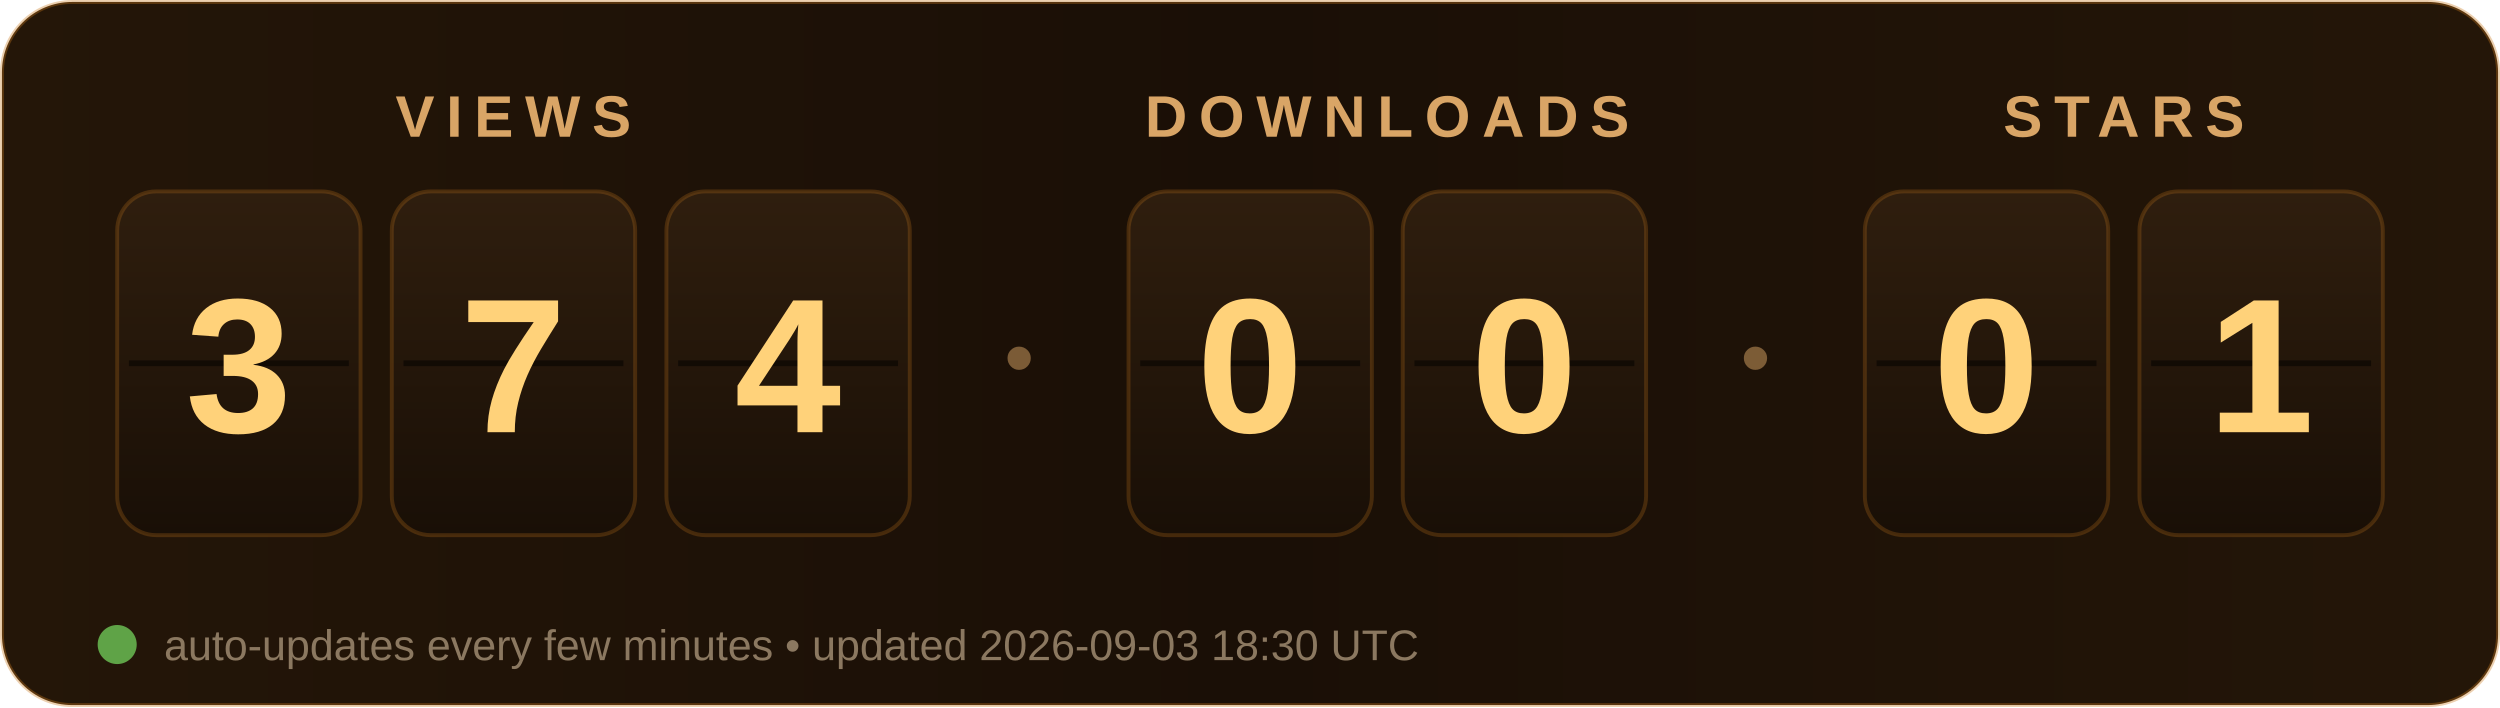
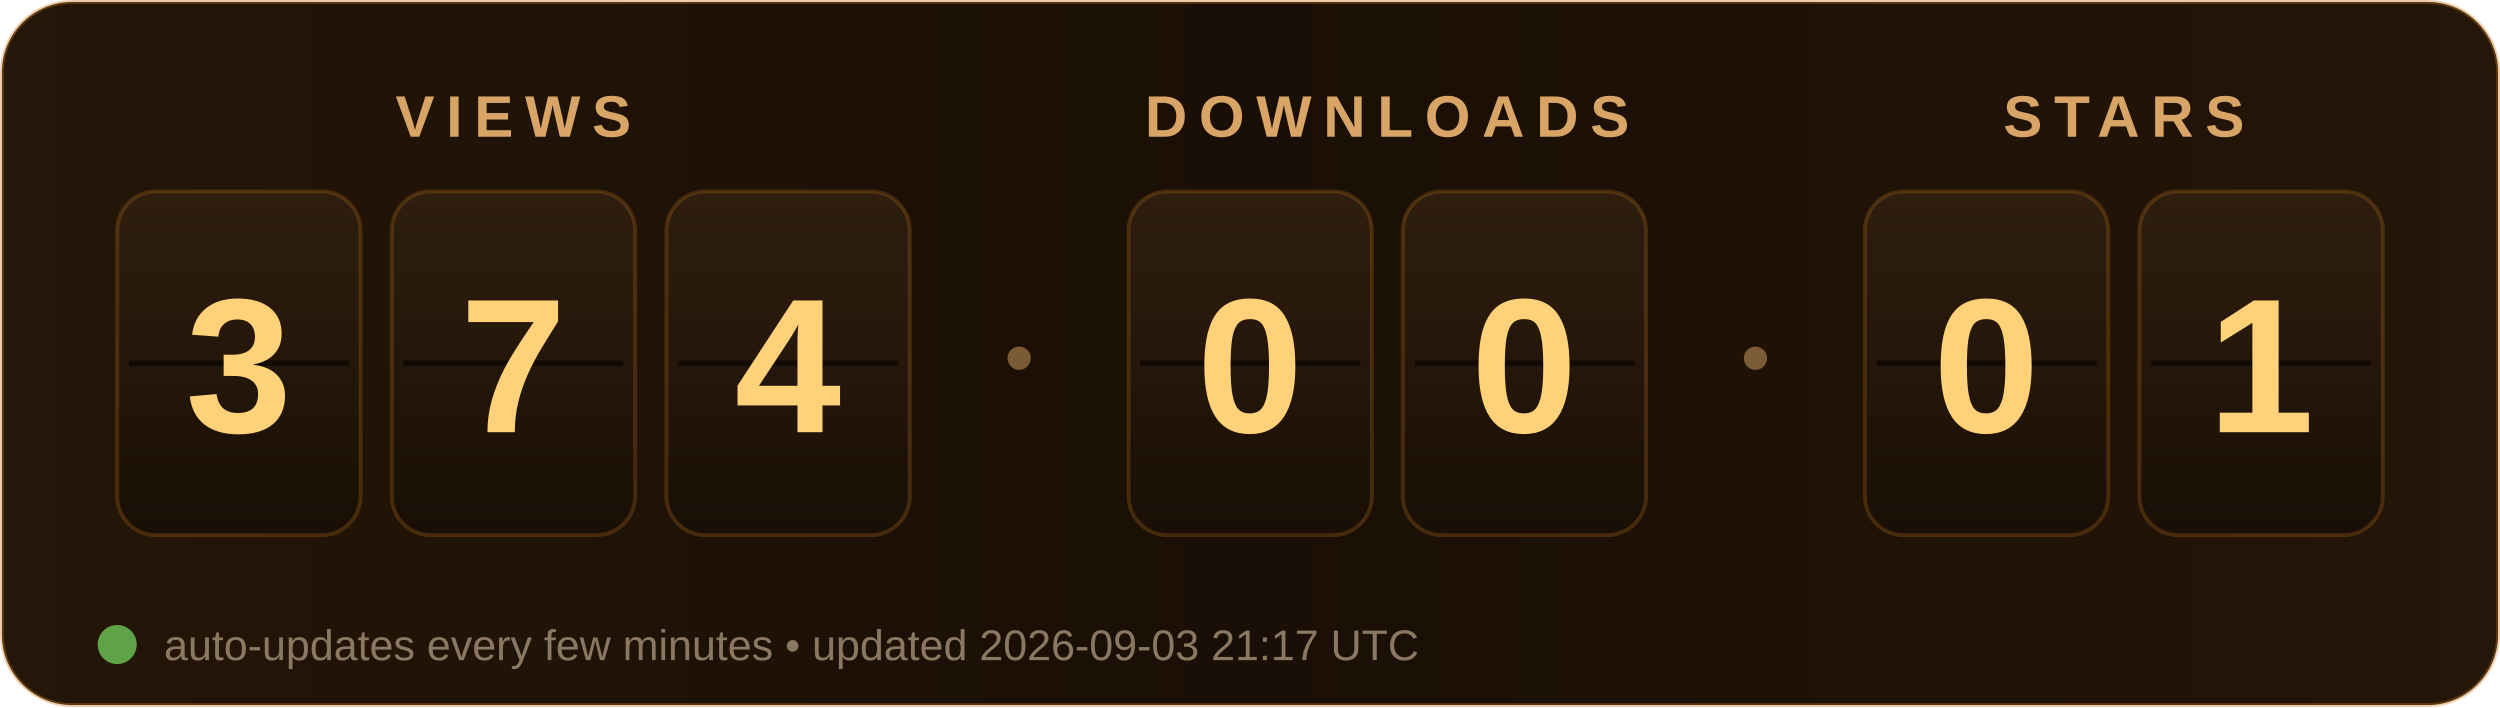
- <svg xmlns="http://www.w3.org/2000/svg" width="640" height="181" viewBox="0 0 640 181" role="img" aria-label="MelonDMA live stats — total views: 374 (tracked since 2026-08-18, GitHub only retains 14 days per API call so earlier history can't be recovered), total downloads: 0, GitHub stars: 1. Updated 2026-09-03 18:30 UTC.">
+ <svg xmlns="http://www.w3.org/2000/svg" width="640" height="181" viewBox="0 0 640 181" role="img" aria-label="MelonDMA live stats — total views: 374 (tracked since 2026-08-18, GitHub only retains 14 days per API call so earlier history can't be recovered), total downloads: 0, GitHub stars: 1. Updated 2026-09-03 21:17 UTC.">
  <defs>
    <linearGradient id="boardBg" x1="0" y1="0" x2="640" y2="0" gradientUnits="userSpaceOnUse">
      <stop offset="0" stop-color="#241608" />
      <stop offset="0.5" stop-color="#1a0f06" />
      <stop offset="1" stop-color="#241608" />
    </linearGradient>
    <linearGradient id="tileBg" x1="0" y1="0" x2="0" y2="88" gradientUnits="userSpaceOnUse">
      <stop offset="0" stop-color="#2f1e0e" />
      <stop offset="1" stop-color="#190f06" />
    </linearGradient>
  </defs>
  <rect x="0.5" y="0.5" width="639" height="180" rx="18" fill="url(#boardBg)" stroke="#C97A1E" stroke-opacity="0.35" />
  <text x="131.4" y="35" text-anchor="middle" font-family="Arial, Helvetica, sans-serif" font-weight="700" font-size="15" letter-spacing="3" fill="#D9A566">VIEWS</text>
  <g transform="translate(30.0,49)">
    <rect width="62.3" height="88" rx="10" fill="url(#tileBg)" stroke="#C97A1E" stroke-opacity="0.25" />
    <line x1="3" y1="44" x2="59.3" y2="44" stroke="#0f0904" stroke-width="1.5" opacity="0.85" />
    <text x="31.1" y="61.64" text-anchor="middle" font-family="Arial, Helvetica, sans-serif" font-weight="900" font-size="49" fill="#FFD27A">3</text>
    <rect x="0" y="44" width="62.3" height="0" rx="10" fill="#3a2410">
      <animate attributeName="height" values="0;88;0" keyTimes="0;0.55;1" dur="0.7s" begin="0.15s" calcMode="spline" keySplines="0.3 0.7 0.3 1;0.3 0 0.7 1" />
      <animate attributeName="y" values="44;0;44" keyTimes="0;0.55;1" dur="0.7s" begin="0.15s" calcMode="spline" keySplines="0.3 0.7 0.3 1;0.3 0 0.7 1" />
    </rect>
  </g>
  <g transform="translate(100.3,49)">
    <rect width="62.3" height="88" rx="10" fill="url(#tileBg)" stroke="#C97A1E" stroke-opacity="0.25" />
    <line x1="3" y1="44" x2="59.3" y2="44" stroke="#0f0904" stroke-width="1.5" opacity="0.85" />
    <text x="31.1" y="61.64" text-anchor="middle" font-family="Arial, Helvetica, sans-serif" font-weight="900" font-size="49" fill="#FFD27A">7</text>
    <rect x="0" y="44" width="62.3" height="0" rx="10" fill="#3a2410">
      <animate attributeName="height" values="0;88;0" keyTimes="0;0.55;1" dur="0.7s" begin="0.24s" calcMode="spline" keySplines="0.3 0.7 0.3 1;0.3 0 0.7 1" />
      <animate attributeName="y" values="44;0;44" keyTimes="0;0.55;1" dur="0.7s" begin="0.24s" calcMode="spline" keySplines="0.3 0.7 0.3 1;0.3 0 0.7 1" />
    </rect>
  </g>
  <g transform="translate(170.6,49)">
    <rect width="62.3" height="88" rx="10" fill="url(#tileBg)" stroke="#C97A1E" stroke-opacity="0.25" />
    <line x1="3" y1="44" x2="59.3" y2="44" stroke="#0f0904" stroke-width="1.5" opacity="0.85" />
    <text x="31.1" y="61.64" text-anchor="middle" font-family="Arial, Helvetica, sans-serif" font-weight="900" font-size="49" fill="#FFD27A">4</text>
    <rect x="0" y="44" width="62.3" height="0" rx="10" fill="#3a2410">
      <animate attributeName="height" values="0;88;0" keyTimes="0;0.55;1" dur="0.7s" begin="0.33s" calcMode="spline" keySplines="0.3 0.7 0.3 1;0.3 0 0.7 1" />
      <animate attributeName="y" values="44;0;44" keyTimes="0;0.55;1" dur="0.7s" begin="0.33s" calcMode="spline" keySplines="0.3 0.7 0.3 1;0.3 0 0.7 1" />
    </rect>
  </g>
  <text x="355.1" y="35" text-anchor="middle" font-family="Arial, Helvetica, sans-serif" font-weight="700" font-size="15" letter-spacing="3" fill="#D9A566">DOWNLOADS</text>
  <g transform="translate(288.9,49)">
    <rect width="62.3" height="88" rx="10" fill="url(#tileBg)" stroke="#C97A1E" stroke-opacity="0.25" />
    <line x1="3" y1="44" x2="59.3" y2="44" stroke="#0f0904" stroke-width="1.5" opacity="0.85" />
    <text x="31.1" y="61.64" text-anchor="middle" font-family="Arial, Helvetica, sans-serif" font-weight="900" font-size="49" fill="#FFD27A">0</text>
    <rect x="0" y="44" width="62.3" height="0" rx="10" fill="#3a2410">
      <animate attributeName="height" values="0;88;0" keyTimes="0;0.55;1" dur="0.7s" begin="0.42s" calcMode="spline" keySplines="0.3 0.7 0.3 1;0.3 0 0.7 1" />
      <animate attributeName="y" values="44;0;44" keyTimes="0;0.55;1" dur="0.7s" begin="0.42s" calcMode="spline" keySplines="0.3 0.7 0.3 1;0.3 0 0.7 1" />
    </rect>
  </g>
  <g transform="translate(359.1,49)">
    <rect width="62.3" height="88" rx="10" fill="url(#tileBg)" stroke="#C97A1E" stroke-opacity="0.25" />
    <line x1="3" y1="44" x2="59.3" y2="44" stroke="#0f0904" stroke-width="1.5" opacity="0.85" />
    <text x="31.1" y="61.64" text-anchor="middle" font-family="Arial, Helvetica, sans-serif" font-weight="900" font-size="49" fill="#FFD27A">0</text>
    <rect x="0" y="44" width="62.3" height="0" rx="10" fill="#3a2410">
      <animate attributeName="height" values="0;88;0" keyTimes="0;0.55;1" dur="0.7s" begin="0.51s" calcMode="spline" keySplines="0.3 0.7 0.3 1;0.3 0 0.7 1" />
      <animate attributeName="y" values="44;0;44" keyTimes="0;0.55;1" dur="0.7s" begin="0.51s" calcMode="spline" keySplines="0.3 0.7 0.3 1;0.3 0 0.7 1" />
    </rect>
  </g>
  <text x="543.7" y="35" text-anchor="middle" font-family="Arial, Helvetica, sans-serif" font-weight="700" font-size="15" letter-spacing="3" fill="#D9A566">STARS</text>
  <g transform="translate(477.4,49)">
    <rect width="62.3" height="88" rx="10" fill="url(#tileBg)" stroke="#C97A1E" stroke-opacity="0.25" />
    <line x1="3" y1="44" x2="59.3" y2="44" stroke="#0f0904" stroke-width="1.5" opacity="0.85" />
    <text x="31.1" y="61.64" text-anchor="middle" font-family="Arial, Helvetica, sans-serif" font-weight="900" font-size="49" fill="#FFD27A">0</text>
    <rect x="0" y="44" width="62.3" height="0" rx="10" fill="#3a2410">
      <animate attributeName="height" values="0;88;0" keyTimes="0;0.55;1" dur="0.7s" begin="0.60s" calcMode="spline" keySplines="0.3 0.7 0.3 1;0.3 0 0.7 1" />
      <animate attributeName="y" values="44;0;44" keyTimes="0;0.55;1" dur="0.7s" begin="0.60s" calcMode="spline" keySplines="0.3 0.7 0.3 1;0.3 0 0.7 1" />
    </rect>
  </g>
  <g transform="translate(547.7,49)">
    <rect width="62.3" height="88" rx="10" fill="url(#tileBg)" stroke="#C97A1E" stroke-opacity="0.25" />
    <line x1="3" y1="44" x2="59.3" y2="44" stroke="#0f0904" stroke-width="1.5" opacity="0.85" />
    <text x="31.1" y="61.64" text-anchor="middle" font-family="Arial, Helvetica, sans-serif" font-weight="900" font-size="49" fill="#FFD27A">1</text>
    <rect x="0" y="44" width="62.3" height="0" rx="10" fill="#3a2410">
      <animate attributeName="height" values="0;88;0" keyTimes="0;0.55;1" dur="0.7s" begin="0.69s" calcMode="spline" keySplines="0.3 0.7 0.3 1;0.3 0 0.7 1" />
      <animate attributeName="y" values="44;0;44" keyTimes="0;0.55;1" dur="0.7s" begin="0.69s" calcMode="spline" keySplines="0.3 0.7 0.3 1;0.3 0 0.7 1" />
    </rect>
  </g>
  <text x="260.9" y="99" text-anchor="middle" font-family="Arial, Helvetica, sans-serif" font-size="22" fill="#D9A566" opacity="0.5">•</text>
  <text x="449.4" y="99" text-anchor="middle" font-family="Arial, Helvetica, sans-serif" font-size="22" fill="#D9A566" opacity="0.5">•</text>
  <circle cx="30" cy="165" r="5" fill="#5FA347">
    <animate attributeName="opacity" values="1;0.35;1" dur="1.8s" repeatCount="indefinite" />
  </circle>
-   <text x="42" y="169" font-family="Arial, Helvetica, sans-serif" font-size="11" fill="#8B7860">auto-updates every few minutes • updated 2026-09-03 18:30 UTC</text>
+   <text x="42" y="169" font-family="Arial, Helvetica, sans-serif" font-size="11" fill="#8B7860">auto-updates every few minutes • updated 2026-09-03 21:17 UTC</text>
</svg>
